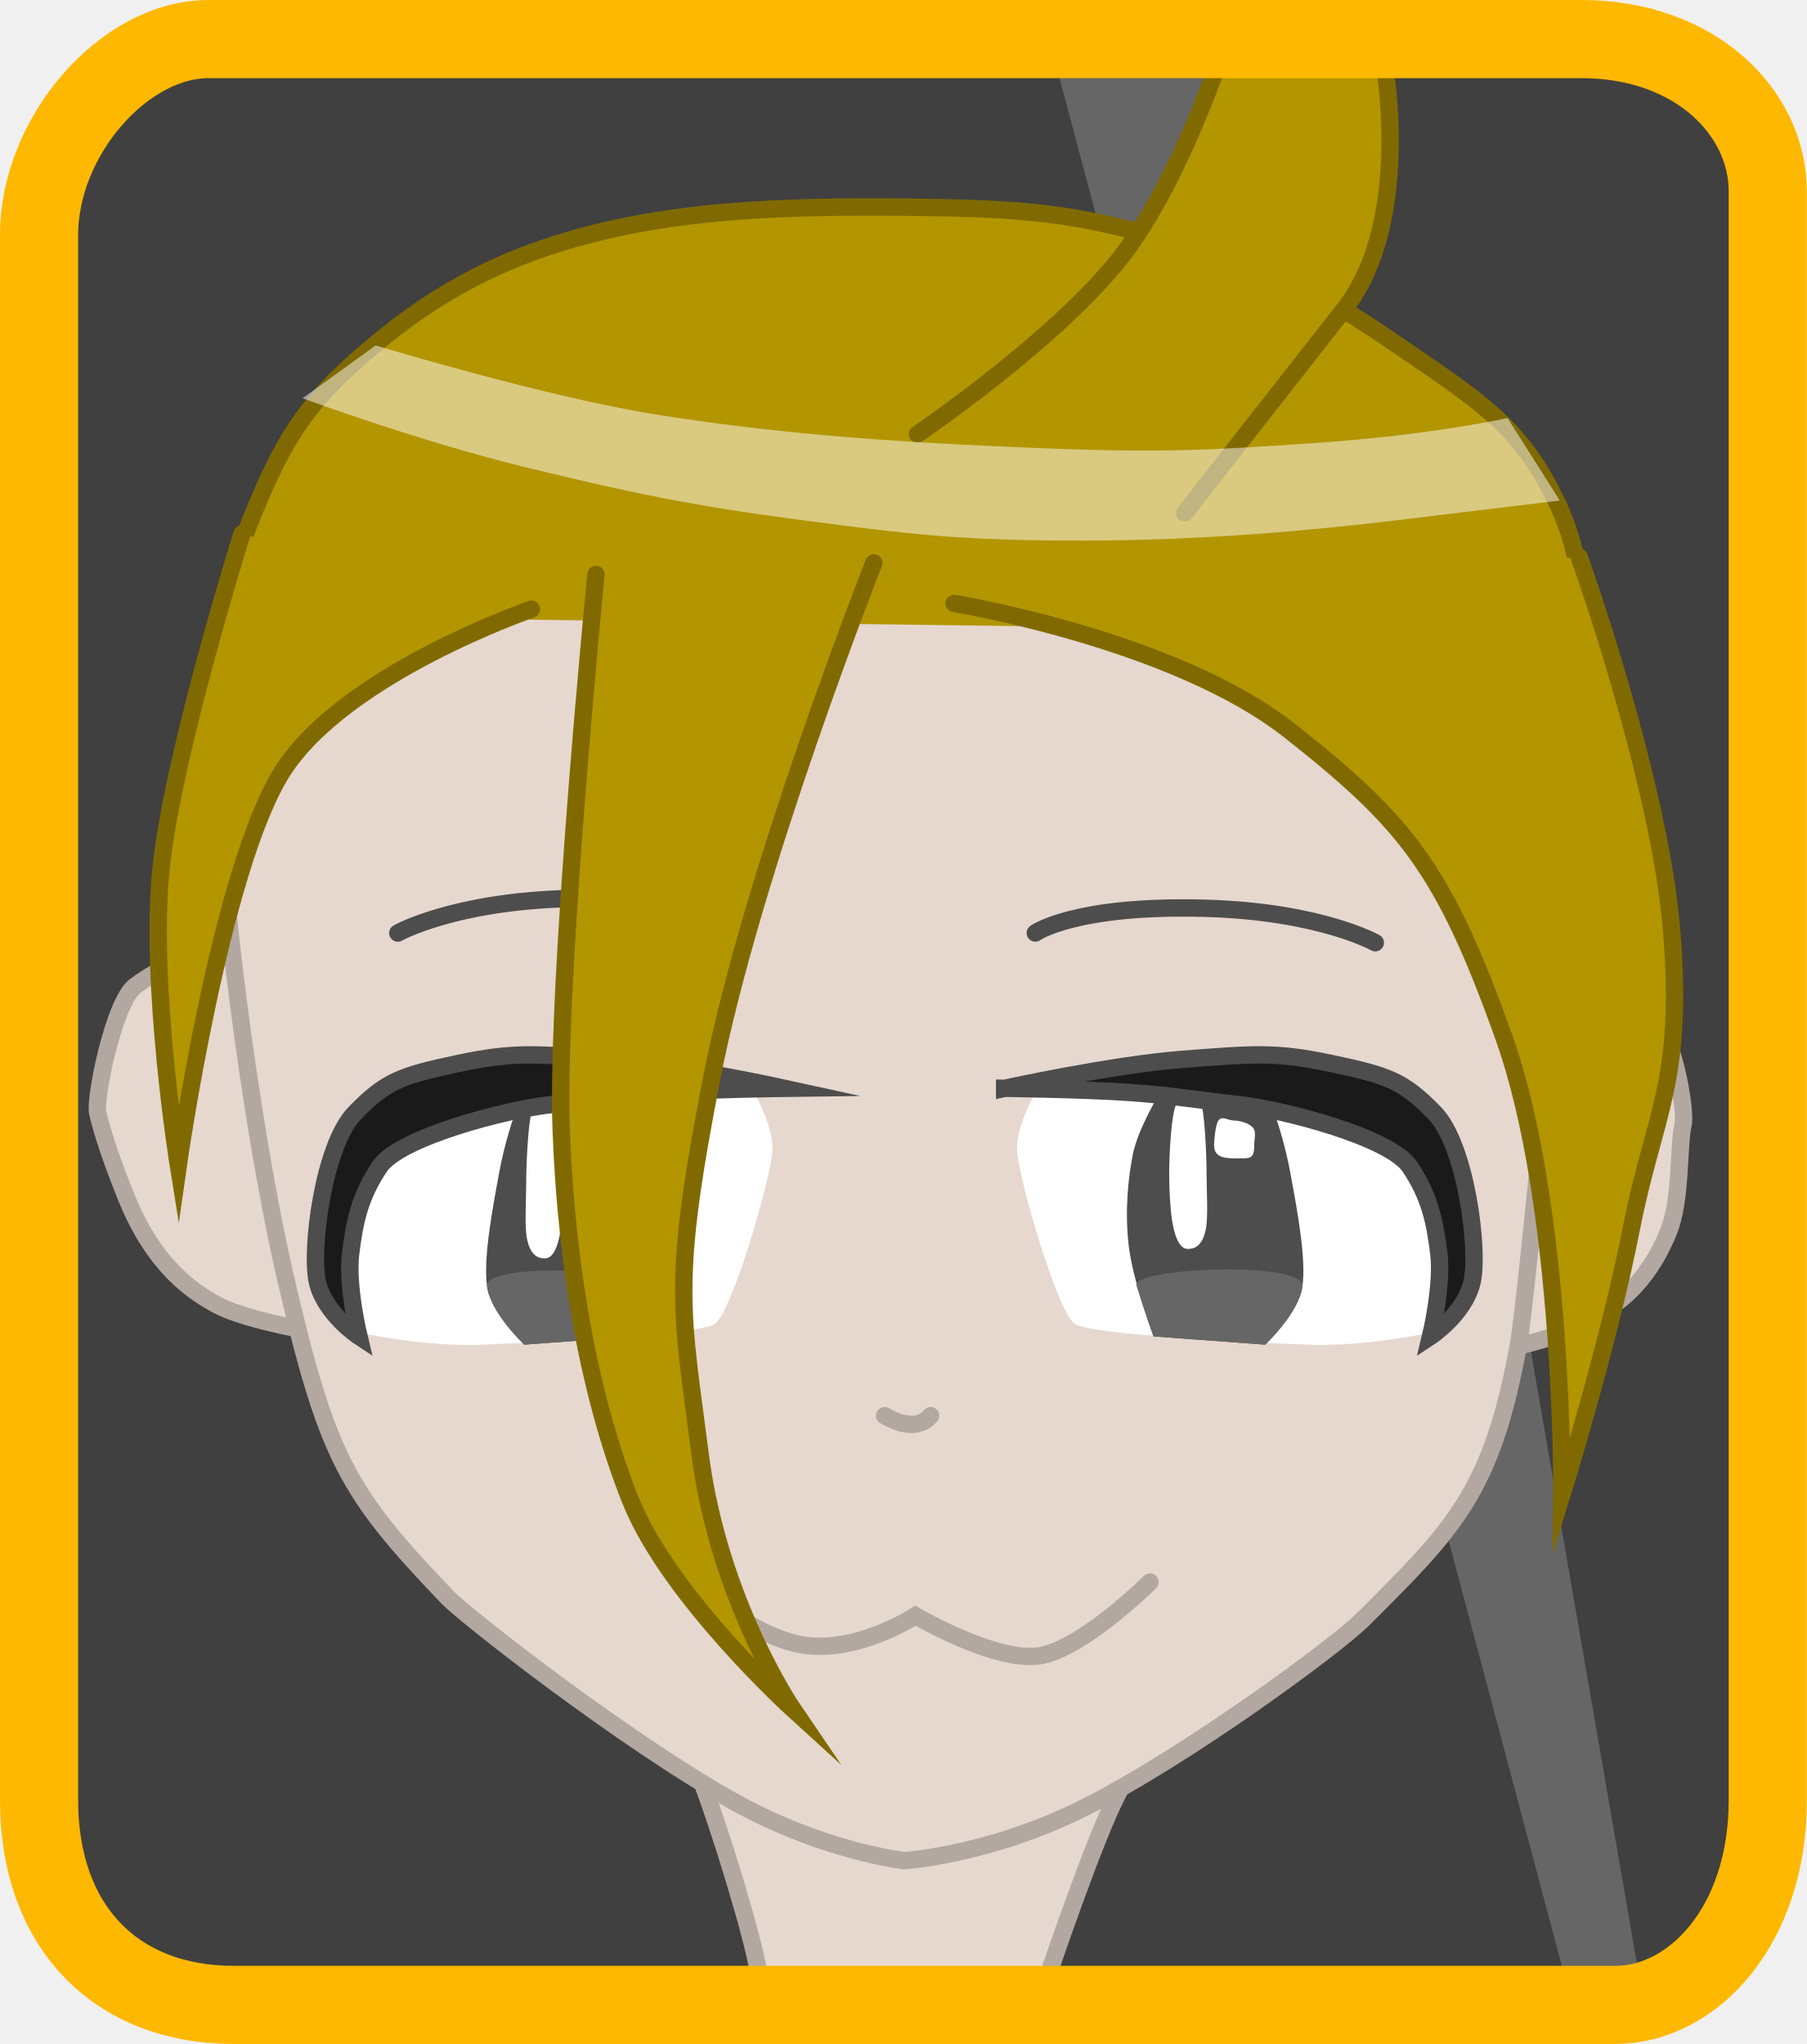
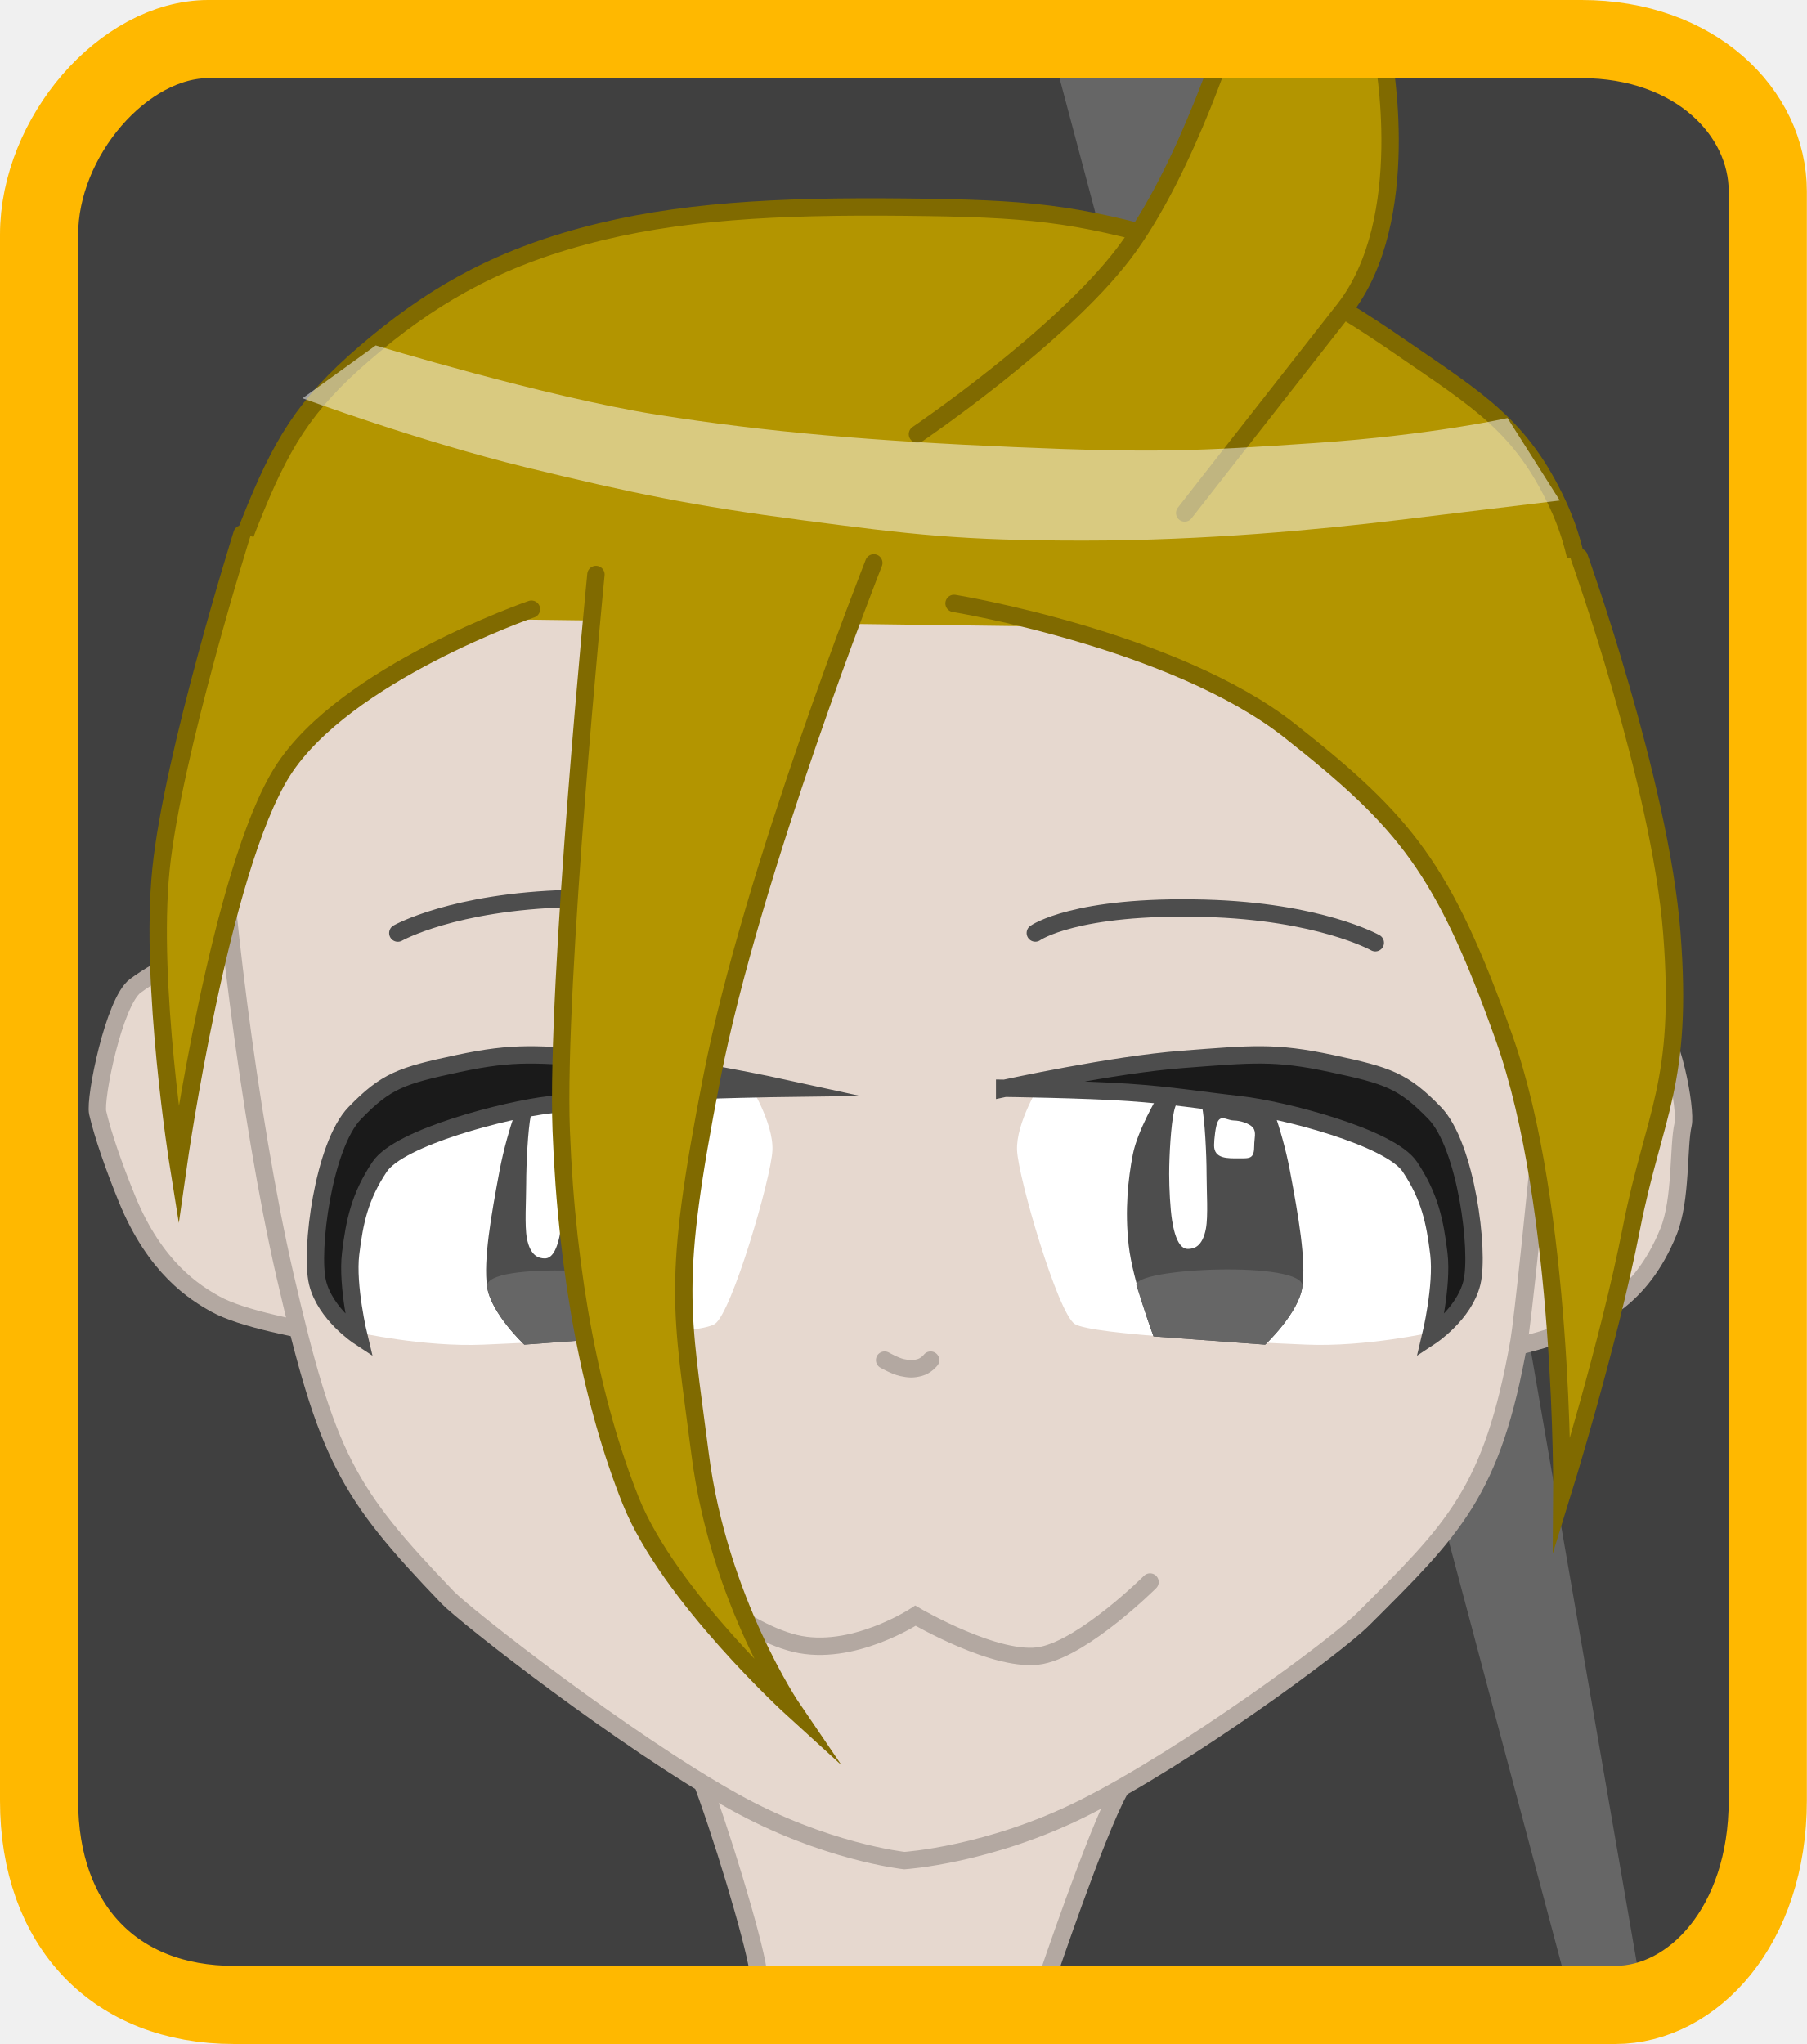
<svg xmlns="http://www.w3.org/2000/svg" version="1.1" width="104.038" height="117.7" viewBox="0,0,104.038,117.7">
  <g transform="translate(-188.4811,-120.7474)">
    <g stroke-miterlimit="10">
      <path d="M192.017,227.712c0,-23.926 0,-83.802 0,-96.374c0,-4.532 5.044,-8.749 10.035,-8.749c10.942,0 53.782,0 74.816,0c7.15,0 11.781,5.27 11.781,10.651c0,13.471 0,72.131 0,95.106c0,5.759 -3.397,9.276 -8.853,9.276c-19.174,0 -63.781,0 -75.792,0c-5.806,0 -11.987,-3.772 -11.987,-9.91z" fill="#404040" stroke="none" stroke-width="NaN" stroke-linecap="butt" />
      <path d="M279.552,238.241l-30.991,-116.482h14.78l20.025,115.708z" fill-opacity="0.2" fill="#ffffff" stroke="#000000" stroke-width="0" stroke-linecap="round" />
      <path d="M201.797,174.259c0,0 -1.401,-6.968 -1.006,-11.402c0.395,-4.434 0.308,-7.612 2.091,-12.073c1.783,-4.46 3.086,-6.694 6.623,-9.725c3.536,-3.031 7.138,-5.245 12.548,-6.707c5.41,-1.462 11.219,-1.748 18.474,-1.677c7.254,0.071 9.748,0.34 15.685,2.012c5.937,1.672 8.329,2.897 12.897,6.036c4.568,3.139 6.966,4.564 9.063,9.055c2.097,4.49 1.304,8.53 1.743,14.085c0.438,5.555 -0.657,12.408 -0.657,12.408" fill="#b39500" stroke="#806a00" stroke-width="1" stroke-linecap="round" />
      <g fill="#e6d8cf" stroke="#b3a8a1" stroke-width="1" stroke-linecap="round">
        <g>
          <path d="M214.038,198.469c0,0 -10.179,-0.974 -13.15,-2.628c-1.186,-0.66 -3.472,-2.069 -5.103,-6.078c-0.763,-1.875 -1.383,-3.663 -1.679,-4.938c-0.187,-0.804 0.934,-6.4 2.171,-7.311c3.112,-2.293 9.398,-4.139 9.792,-3.934c1.696,0.884 2.81,4.014 2.81,4.014z" />
          <path d="M232.13,234.21c-0.279,-1.885 -2.206,-8.22 -3.38,-11.247c-1.508,-3.89 -3.417,-4.231 -3.417,-4.231l28,-1.477c0,0 0.923,4.204 -0.417,6.644c-1.34,2.441 -4.167,10.832 -4.167,10.832" />
          <path d="M271.122,178.927c0,0 1.114,-3.131 2.81,-4.014c0.394,-0.205 6.513,1.974 9.625,4.267c1.237,0.911 2.025,5.507 1.838,6.311c-0.297,1.276 -0.083,4.313 -0.846,6.188c-1.631,4.009 -4.251,4.834 -5.436,5.495c-2.971,1.655 -13.15,2.628 -13.15,2.628z" />
          <path d="M278.1,157.212c0,0 0.775,7.648 0.788,8.755c0.042,3.575 -2.523,29.646 -2.946,32.039c-1.532,8.67 -3.767,10.785 -8.98,15.985c-1.554,1.55 -10.125,7.87 -16.058,10.851c-5.443,2.735 -10.349,3.045 -10.349,3.045c0,0 -4.614,-0.496 -9.83,-3.404c-6.294,-3.509 -15.465,-10.701 -16.471,-11.751c-5.777,-6.033 -6.941,-8.034 -9.359,-18.525c-2.094,-9.085 -3.804,-23.389 -3.793,-28.24c0.003,-1.409 0.528,-9.765 0.528,-9.765" />
-           <path d="M242.067,202.268c0,0 -0.252,0.328 -0.64,0.43c-0.388,0.101 -0.602,0.086 -1.005,0c-0.403,-0.086 -1.005,-0.43 -1.005,-0.43" />
+           <path d="M242.067,199.068c0,0 -0.252,0.328 -0.64,0.43c-0.388,0.101 -0.602,0.086 -1.005,0c-0.403,-0.086 -1.005,-0.43 -1.005,-0.43" />
        </g>
        <path d="M254.7,211.845c0,0 -3.732,3.719 -6.237,4.225c-2.505,0.507 -7.269,-2.284 -7.269,-2.284c0,0 -3.65,2.4 -6.945,1.593c-3.295,-0.808 -7.294,-4.568 -7.294,-4.568" />
      </g>
      <g>
        <g>
          <path d="M264.533,184.367l5.978,0.952l1.771,7.143l-1.328,5c0,0 -3.835,0.861 -7.256,0.714c-3.421,-0.147 -12.355,-0.559 -13.334,-1.191c-0.979,-0.632 -3.251,-8.414 -3.321,-10c-0.07,-1.586 1.328,-3.81 1.328,-3.81z" fill="#ffffff" stroke="#4d4d4d" stroke-width="0" stroke-linecap="round" />
          <path d="M261.329,183.415c0,0 0.945,2.185 1.429,4.762c0.483,2.578 0.933,5.136 0.714,6.667c-0.219,1.531 -2.143,3.333 -2.143,3.333l-6.429,-0.476c0,0 -1.197,-3.203 -1.429,-5.238c-0.231,-2.035 -0.032,-3.849 0.238,-5.238c0.27,-1.389 1.429,-3.333 1.429,-3.333z" fill="#4d4d4d" stroke="#000000" stroke-width="0" stroke-linecap="round" />
          <path d="M260.7,186.7c0,0.789 -0.246,0.748 -0.884,0.748c-0.639,0 -1.429,0.041 -1.429,-0.748c0,-0.32 0.085,-1.16 0.229,-1.398c0.211,-0.349 0.548,-0.031 0.927,-0.031c0.314,0 0.87,0.154 1.078,0.405c0.216,0.26 0.078,0.622 0.078,1.024z" fill="#ffffff" stroke="none" stroke-width="0" stroke-linecap="butt" />
          <path d="M257.956,188.356c0,0.98 0.098,2.423 -0.04,3.147c-0.197,1.034 -0.687,1.162 -1.037,1.162c-0.383,0 -0.719,-0.439 -0.91,-1.643c-0.106,-0.667 -0.167,-1.818 -0.167,-2.667c0,-1.112 0.105,-2.845 0.278,-3.609c0.197,-0.871 0.482,-0.7 0.799,-0.7c0.321,0 0.61,-0.514 0.807,0.379c0.168,0.76 0.27,2.836 0.27,3.93z" fill="#ffffff" stroke="none" stroke-width="0" stroke-linecap="butt" />
          <path d="M246.329,183.415c0,0 6.202,-1.36 10.238,-1.667c4.037,-0.307 5.294,-0.46 8.572,0.238c3.277,0.698 4.145,0.993 5.953,2.857c1.808,1.864 2.584,7.944 2.143,9.762c-0.441,1.818 -2.381,3.095 -2.381,3.095c0,0 0.702,-2.908 0.476,-4.762c-0.226,-1.854 -0.522,-3.284 -1.667,-5c-1.144,-1.716 -7.339,-3.297 -9.762,-3.572c-2.423,-0.274 -3.911,-0.538 -6.429,-0.714c-2.518,-0.177 -7.143,-0.238 -7.143,-0.238z" fill="#1a1a1a" stroke="#4d4d4d" stroke-width="1" stroke-linecap="round" />
          <path d="M263.472,194.844c-0.219,1.531 -2.143,3.333 -2.143,3.333l-6.429,-0.476c0,0 -0.638,-1.811 -0.98,-2.921c-0.318,-1.035 9.77,-1.468 9.552,0.063z" fill="#666666" stroke="#000000" stroke-width="0" stroke-linecap="round" />
        </g>
        <path d="M231.629,183.177c0,0 1.399,2.224 1.328,3.81c-0.07,1.586 -2.342,9.368 -3.321,10c-0.979,0.632 -9.913,1.043 -13.334,1.191c-3.421,0.147 -7.256,-0.714 -7.256,-0.714l-1.328,-5l1.771,-7.143l5.978,-0.952z" fill="#ffffff" stroke="#4d4d4d" stroke-width="0" stroke-linecap="round" />
        <path d="M224.862,183.891c0,0 1.158,1.944 1.429,3.333c0.27,1.389 0.469,3.203 0.238,5.238c-0.231,2.035 -1.429,5.238 -1.429,5.238l-6.429,0.476c0,0 -1.924,-1.802 -2.143,-3.333c-0.219,-1.531 0.231,-4.089 0.714,-6.667c0.483,-2.578 1.429,-4.762 1.429,-4.762z" fill="#4d4d4d" stroke="#000000" stroke-width="0" stroke-linecap="round" />
        <path d="M221.555,185.539c0.208,-0.25 0.765,-0.405 1.078,-0.405c0.38,0 0.717,-0.318 0.927,0.031c0.144,0.238 0.229,1.078 0.229,1.398c0,0.789 -0.79,0.748 -1.429,0.748c-0.639,0 -0.884,0.041 -0.884,-0.748c0,-0.402 -0.138,-0.765 0.078,-1.024z" fill="#ffffff" stroke="none" stroke-width="0" stroke-linecap="butt" />
        <path d="M218.779,188.901c0,-1.094 0.102,-3.17 0.27,-3.93c0.197,-0.893 0.486,-0.379 0.807,-0.379c0.317,0 0.602,-0.171 0.799,0.7c0.173,0.765 0.278,2.497 0.278,3.609c0,0.849 -0.061,2 -0.167,2.667c-0.191,1.203 -0.527,1.643 -0.91,1.643c-0.35,0 -0.84,-0.128 -1.037,-1.162c-0.138,-0.724 -0.04,-2.167 -0.04,-3.147z" fill="#ffffff" stroke="none" stroke-width="0" stroke-linecap="butt" />
        <path d="M226.528,183.653c-2.518,0.177 -4.005,0.44 -6.429,0.714c-2.423,0.274 -8.618,1.855 -9.762,3.572c-1.144,1.716 -1.441,3.146 -1.667,5c-0.226,1.854 0.476,4.762 0.476,4.762c0,0 -1.94,-1.278 -2.381,-3.095c-0.441,-1.818 0.335,-7.898 2.143,-9.762c1.808,-1.864 2.675,-2.159 5.953,-2.857c3.277,-0.698 4.535,-0.545 8.572,-0.238c4.037,0.307 10.238,1.667 10.238,1.667c0,0 -4.625,0.061 -7.143,0.238z" fill="#1a1a1a" stroke="#4d4d4d" stroke-width="1" stroke-linecap="round" />
        <path d="M226.059,194.711c-0.424,1.558 -0.959,2.99 -0.959,2.99l-6.429,0.476c0,0 -1.924,-1.802 -2.143,-3.333c-0.219,-1.531 9.741,-0.904 9.531,-0.132z" fill="#666666" stroke="#000000" stroke-width="0" stroke-linecap="round" />
        <path d="M248.094,174.472c0,0 2.274,-1.627 9.754,-1.424c6.63,0.18 9.823,1.985 9.823,1.985" fill="none" stroke="#4d4d4d" stroke-width="1" stroke-linecap="round" />
        <path d="M211.387,174.475c0,0 3.193,-1.806 9.823,-1.985c7.48,-0.203 9.754,1.424 9.754,1.424" fill="none" stroke="#4d4d4d" stroke-width="1" stroke-linecap="round" />
      </g>
      <path d="M241.307,145.748c0,0 8.202,-5.564 11.883,-10.405c3.681,-4.842 6.314,-13.528 6.314,-13.528l8.605,2.115c0,0 1.839,9.449 -2.239,14.64c-4.077,5.191 -9.175,11.717 -9.175,11.717" fill="#b39500" stroke="#806a00" stroke-width="1" stroke-linecap="round" />
      <path d="M210.116,140.638c0,0 9.745,2.96 16.158,3.981c6.414,1.021 12.538,1.525 20.608,1.873c8.07,0.349 10.579,0.227 17.329,-0.234c6.75,-0.462 11.073,-1.439 11.073,-1.439l3.011,4.75c0,0 -5.041,0.61 -9.401,1.137c-4.36,0.527 -10.979,1.171 -18.032,1.171c-7.053,0 -9.886,-0.347 -16.158,-1.171c-6.272,-0.824 -9.775,-1.545 -15.924,-3.044c-6.149,-1.5 -12.88,-3.981 -12.88,-3.981z" fill-opacity="0.502" fill="#ffffff" stroke="#000000" stroke-width="0" stroke-linecap="round" />
      <path d="M190.731,224.426c0,-23.937 0,-77.129 0,-90.159c0,-5.638 4.866,-11.27 9.759,-11.27c11.34,0 57.773,0 79.045,0c6.566,0 10.734,4.234 10.734,8.765c0,12.099 0,67.984 0,92.664c0,7.221 -4.317,11.771 -8.783,11.771c-10.921,0 -57.751,0 -79.533,0c-6.85,0 -11.222,-4.557 -11.222,-11.771z" fill="none" stroke="#ffb800" stroke-width="4.5" stroke-linecap="butt" />
      <path d="M279.414,152.827c0,0 4.66,12.985 5.333,21.667c0.674,8.682 -1.038,10.387 -2.333,17c-1.295,6.613 -4,15.333 -4,15.333c0,0 0.141,-16.575 -3.333,-26.333c-3.475,-9.759 -5.676,-12.411 -12.333,-17.667c-6.657,-5.256 -19.333,-7.333 -19.333,-7.333" fill="#b39500" stroke="#806a00" stroke-width="1" stroke-linecap="round" />
      <path d="M219.081,155.827c0,0 -10.753,3.699 -14.333,9.333c-3.58,5.634 -6,22.667 -6,22.667c0,0 -1.667,-10.388 -1,-17c0.667,-6.612 4.667,-19.333 4.667,-19.333" fill="#b39500" stroke="#806a00" stroke-width="1" stroke-linecap="round" />
      <path d="M238.795,153.16c0,0 -7.013,17.753 -9.333,29.667c-2.321,11.913 -1.749,13.239 -0.667,21.667c1.082,8.428 5.333,14.667 5.333,14.667c0,0 -7.13,-6.491 -9.333,-12c-2.203,-5.509 -3.682,-12.854 -4,-21.333c-0.318,-8.48 2,-32 2,-32" fill="#b39500" stroke="#806a00" stroke-width="1" stroke-linecap="round" />
    </g>
  </g>
</svg>
